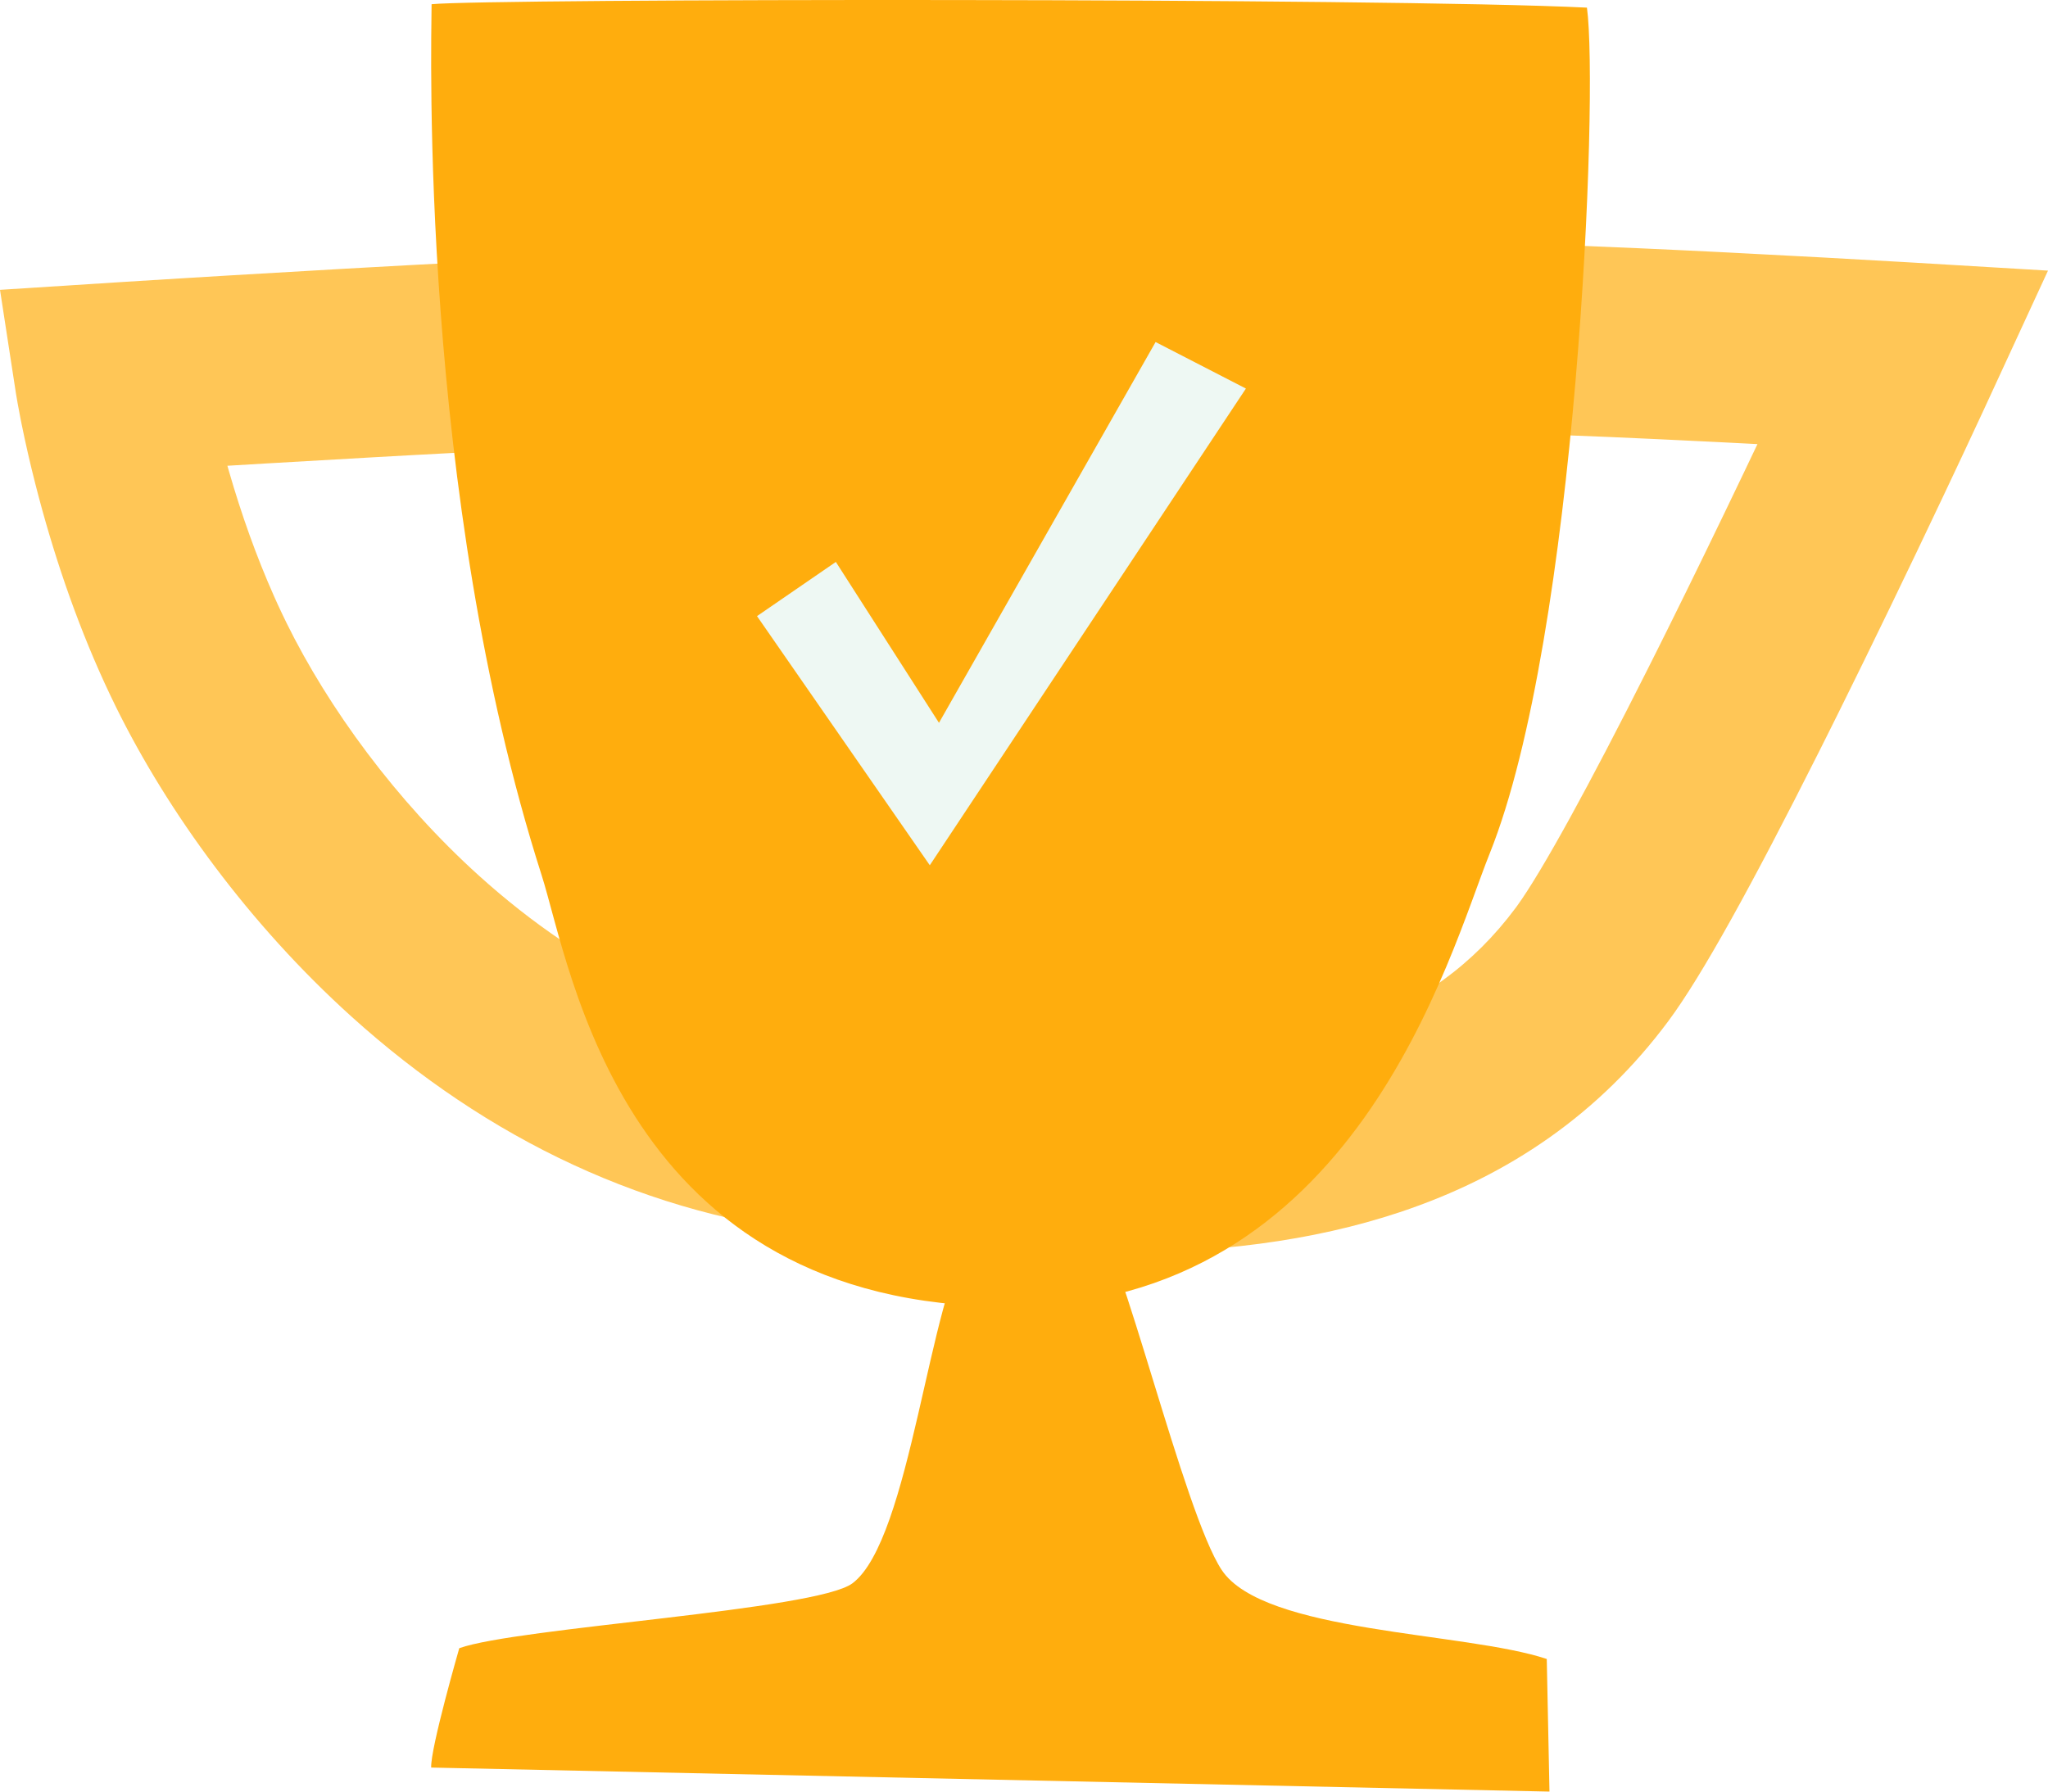
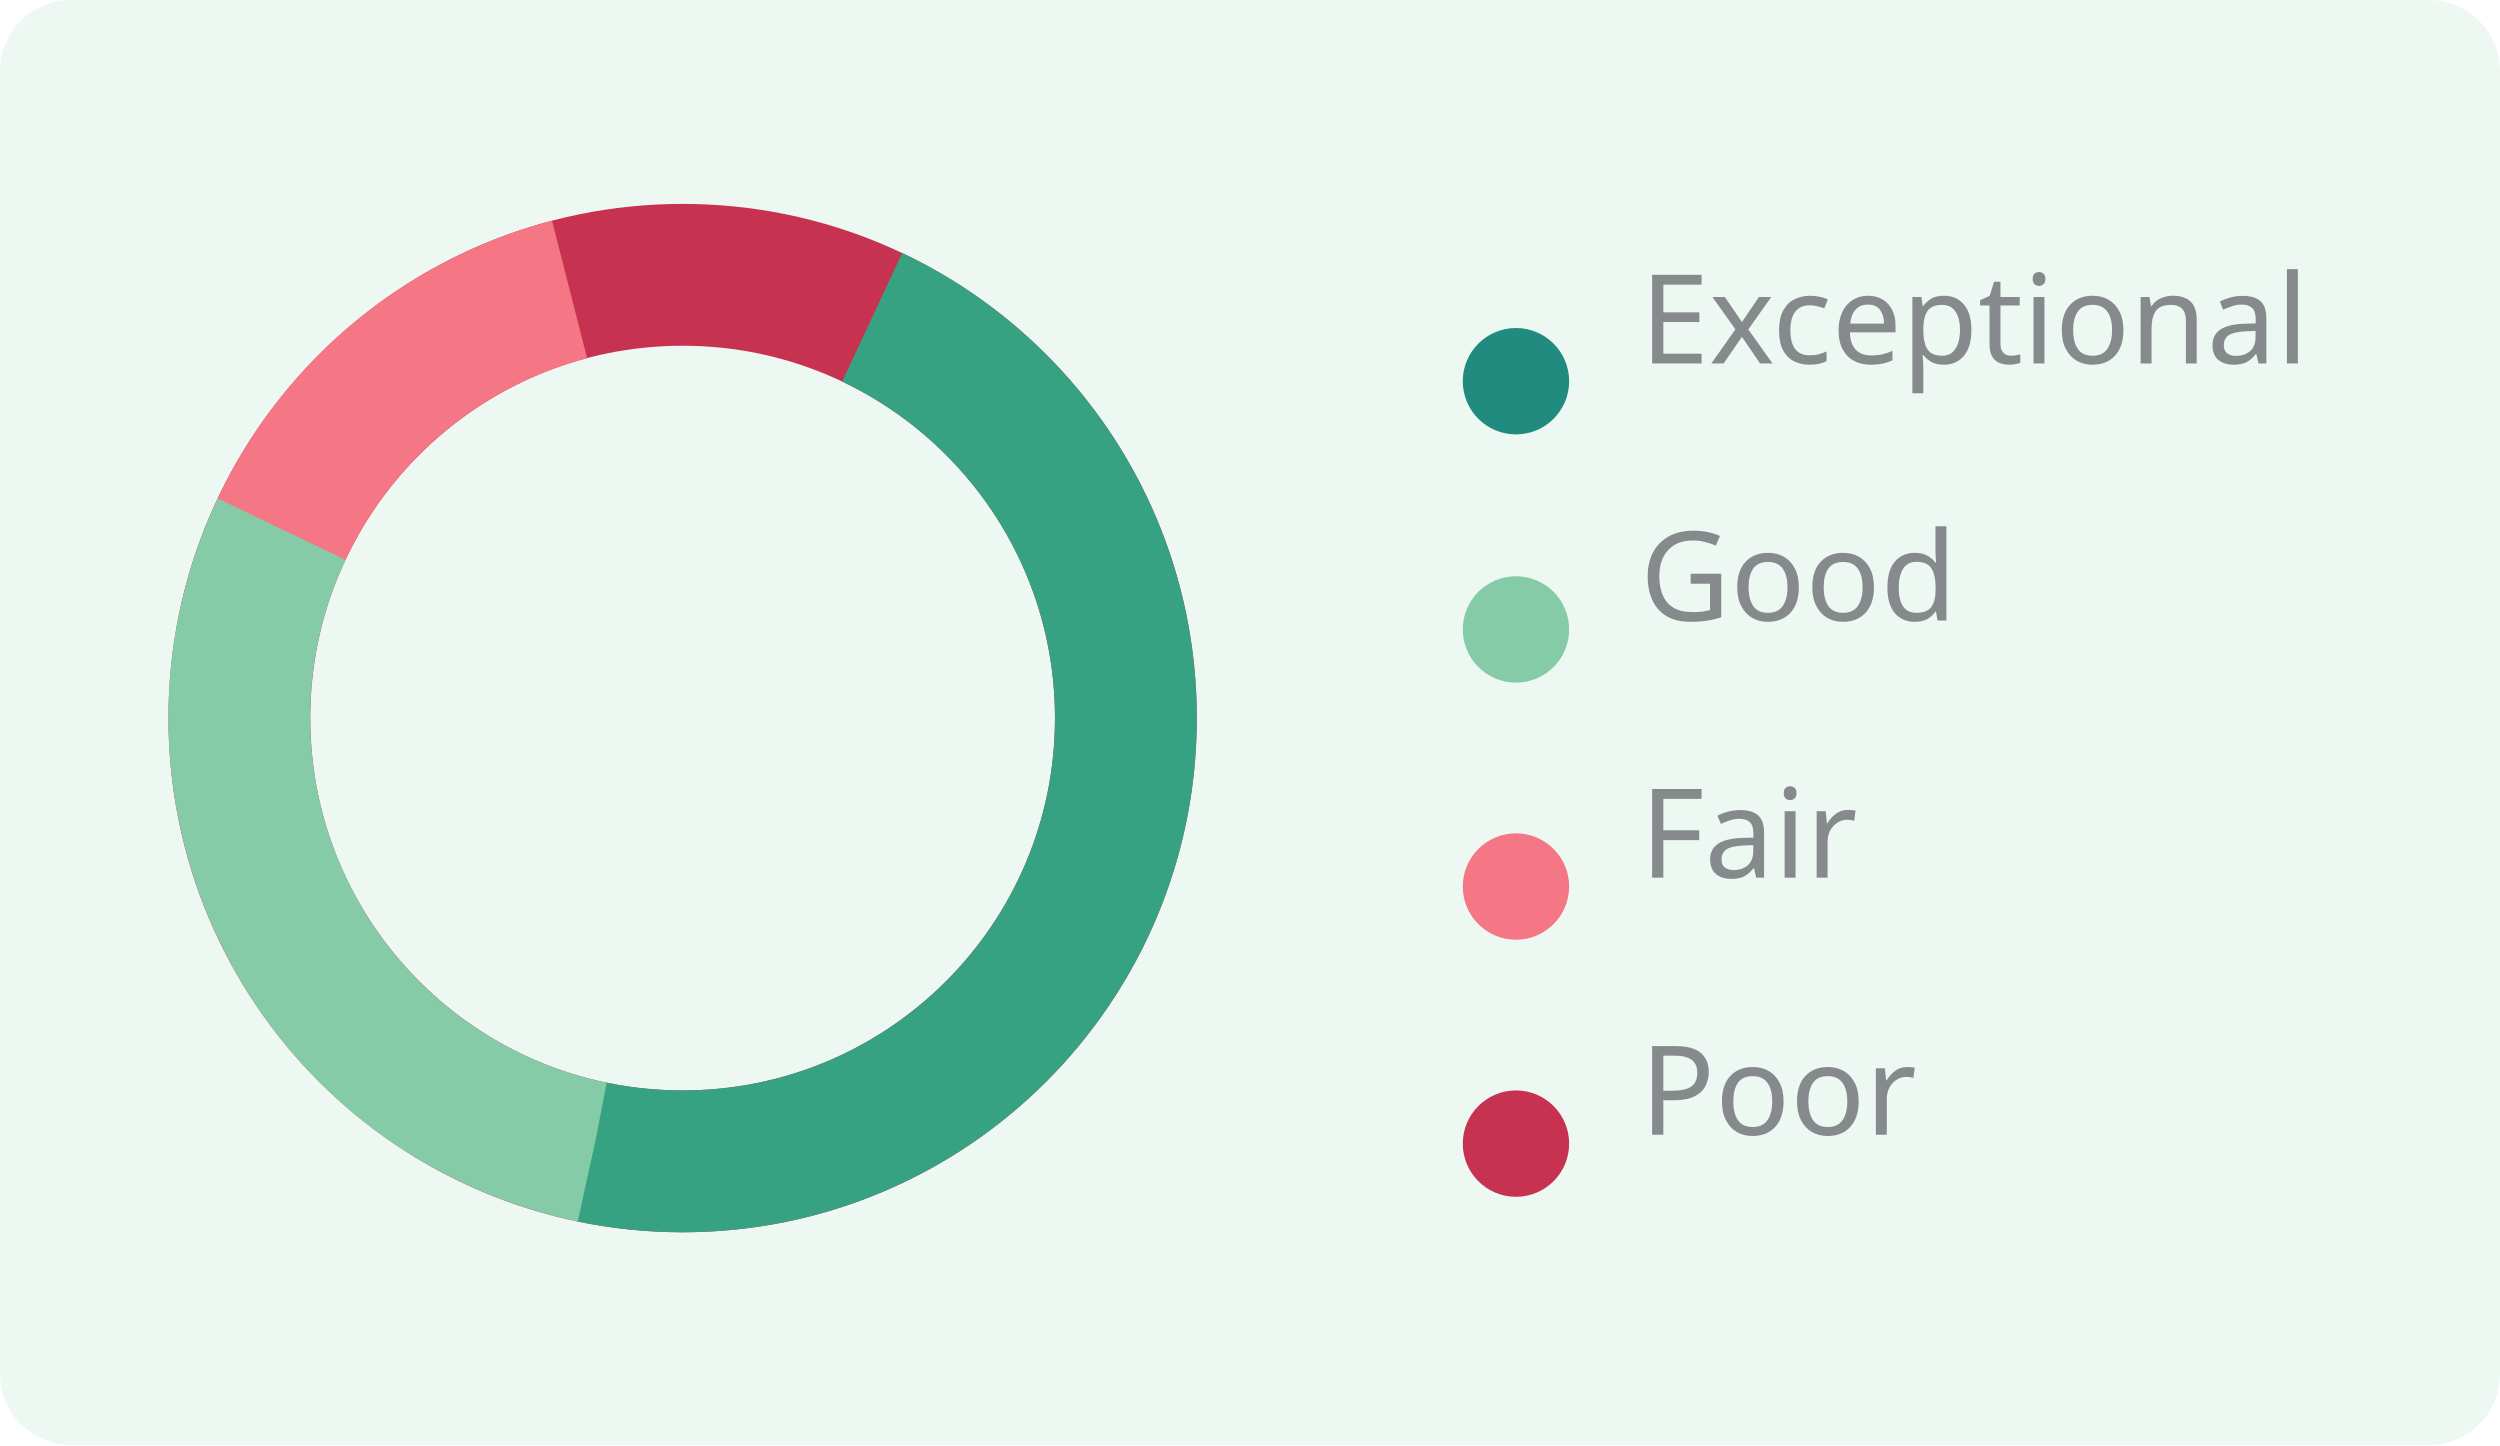
- <svg xmlns="http://www.w3.org/2000/svg" width="152px" height="133px" viewBox="0 0 152 133" version="1.1">
-   <g id="Flows" stroke="none" stroke-width="1" fill="none" fill-rule="evenodd">
-     <g id="iPhone-8-Markethcheck-flow-3-Copy-2" transform="translate(-111, -234)" fill-rule="nonzero">
-       <g id="Pokale-01" transform="translate(111, 234)">
-         <path d="M106.26,32.111 L105.827,18.024 L106.416,18.01 C109.372,17.958 114.589,18.114 121.627,18.428 L124.545,18.563 C125.257,18.596 125.98,18.631 126.712,18.667 L128.19,18.741 C130.59,18.862 132.998,18.989 135.348,19.117 L141.687,19.476 L152,20.09 L147.155,30.588 L145.752,33.593 C145.341,34.469 144.909,35.386 144.459,36.338 L144.233,36.817 C141.626,42.327 138.967,47.838 136.409,52.99 L135.671,54.471 L134.946,55.919 C130.045,65.663 126.312,72.452 123.822,75.802 C118.734,82.649 112.009,87.288 103.882,89.991 C97.354,92.162 90.13,93.049 81.77,92.998 L81.224,92.993 C76.408,92.941 72.043,92.645 65.05,91.983 L61.692,91.66 C48.073,90.344 36.131,84.536 26.077,75.458 C18.525,68.64 12.463,60.307 8.609,52.487 C8.32,51.9 8.037,51.305 7.761,50.703 C5.593,45.969 3.908,40.959 2.631,35.957 C2.222,34.355 1.882,32.854 1.604,31.483 L1.53,31.112 C1.363,30.263 1.249,29.619 1.184,29.209 L0,21.516 L9.281,20.922 L13.542,20.658 L16.919,20.454 C19.754,20.284 22.633,20.116 25.496,19.954 L27.212,19.858 C28.503,19.786 29.772,19.716 31.016,19.649 L35.786,19.399 C44.333,18.964 50.837,18.71 54.709,18.687 L55.532,18.687 C56.09,18.691 56.585,18.709 57.478,18.753 L59.425,18.852 C59.772,18.867 60.054,18.876 60.337,18.882 L60.442,18.884 C61.284,18.9 61.938,18.874 62.442,18.81 C62.608,18.788 62.748,18.764 62.859,18.738 L62.999,18.703 L62.993,18.707 L69.07,31.428 C66.51,32.647 63.854,33.016 60.511,32.981 L59.898,32.97 C59.473,32.96 59.06,32.944 58.546,32.92 L56.404,32.812 C55.869,32.788 55.569,32.78 55.245,32.78 L54.424,32.784 C50.42,32.822 43.299,33.116 34.013,33.604 L30.845,33.773 C29.91,33.824 28.961,33.876 27.999,33.93 C25.275,34.082 22.525,34.24 19.801,34.402 L16.877,34.576 L17.003,35.017 C17.918,38.186 19.027,41.312 20.337,44.256 L20.601,44.843 C20.822,45.325 21.048,45.799 21.277,46.265 C24.378,52.556 29.391,59.446 35.548,65.006 C43.368,72.067 52.413,76.509 62.643,77.59 L65.144,77.834 L67.114,78.021 C73.306,78.598 77.215,78.855 81.377,78.9 C96.376,79.063 106.263,75.775 112.483,67.405 L112.616,67.224 C114.465,64.658 117.937,58.326 122.328,49.595 L123.037,48.18 C123.276,47.703 123.517,47.22 123.759,46.731 C125.603,43.018 127.504,39.106 129.401,35.14 L130.437,32.968 L127.48,32.817 C126.006,32.743 124.568,32.673 123.176,32.608 L119.413,32.439 C113.292,32.177 108.746,32.053 106.493,32.105 L106.26,32.111 Z" id="Path" fill="#FFC656" />
-         <path d="M40.199,64.971 C42.393,71.832 46.115,97.013 74.924,97 C100.609,96.989 107.556,70.85 110.556,63.38 C117.055,47.202 118.653,6.946 117.781,0.567 C102.778,-0.178 36.092,-0.108 32.032,0.313 C32.017,3.324 31.106,36.524 40.199,64.971 Z" id="Path" fill="#FFAD0D" />
-         <polygon id="Path" fill="#EEF8F3" transform="translate(78, 44.5) rotate(-27) translate(-78, -44.5) " points="58 35.699 61.03 58 98 37.12 93.595 31 66.437 48.888 65.04 34.771" />
-         <path d="M63.266,117.539 C60.58,119.55 38.412,120.811 34.087,122.354 C34.087,122.354 31.944,129.779 32.001,131.216 L115,133 L114.799,123.156 C108.755,121.136 93.787,121.241 90.674,116.549 C87.823,112.244 83.172,92.187 81.054,90.13 C78.492,87.639 73.854,89.713 72.031,92.054 C68.989,95.954 67.597,114.295 63.266,117.539 Z" id="Path" fill="#FFAD0D" />
+ <svg xmlns="http://www.w3.org/2000/svg" width="282px" height="163px" viewBox="0 0 282 163" version="1.1">
+   <g id="Hub" stroke="none" stroke-width="1" fill="none" fill-rule="evenodd">
+     <g id="Hub-Desktop-Rewards-Copy-7" transform="translate(-585, -404)">
+       <g id="Group-2" transform="translate(585, 404)">
+         <rect id="Rectangle" fill="#EEF8F3" x="0" y="0" width="282" height="163" rx="8" />
+         <g id="donot" transform="translate(10, 14)" stroke-width="16">
+           <circle id="Oval" stroke="#C83251" cx="67" cy="67" r="50" />
+           <path d="M67,117 C94.614,117 117,94.614 117,67 C117,39.386 94.614,17 67,17 C39.386,17 17,39.386 17,67 C17,94.614 39.386,117 67,117 Z" id="Oval" stroke="#F57785" stroke-dasharray="44,270" transform="translate(67, 67) rotate(165) translate(-67, -67) " />
+           <path d="M67,117 C94.614,117 117,94.614 117,67 C117,39.386 94.614,17 67,17 C39.386,17 17,39.386 17,67 C17,94.614 39.386,117 67,117 Z" id="Oval" stroke="#85CBA8" stroke-dasharray="91,223" transform="translate(67, 67) rotate(115) translate(-67, -67) " />
+           <path d="M67,117 C94.614,117 117,94.614 117,67 C117,39.386 94.614,17 67,17 C39.386,17 17,39.386 17,67 C17,94.614 39.386,117 67,117 Z" id="Oval" stroke="#36A282" stroke-dasharray="135,169" />
+         </g>
+         <g id="legend" transform="translate(165, 26)">
+           <circle id="Oval" fill="#F57785" cx="6" cy="74" r="6" />
+           <circle id="Oval" fill="#85CBA8" cx="6" cy="45" r="6" />
+           <circle id="Oval" fill="#C83251" cx="6" cy="103" r="6" />
+           <circle id="Oval" fill="#218B80" cx="6" cy="17" r="6" />
+           <text id="Exceptional-Good-Fai" font-family="Poppins-Regular, Poppins" font-size="14" font-weight="normal" line-spacing="29" fill="#878A8D">
+             <tspan x="20" y="15">Exceptional</tspan>
+             <tspan x="20" y="44">Good</tspan>
+             <tspan x="20" y="73">Fair</tspan>
+             <tspan x="20" y="102">Poor</tspan>
+           </text>
+         </g>
      </g>
    </g>
  </g>
</svg>
